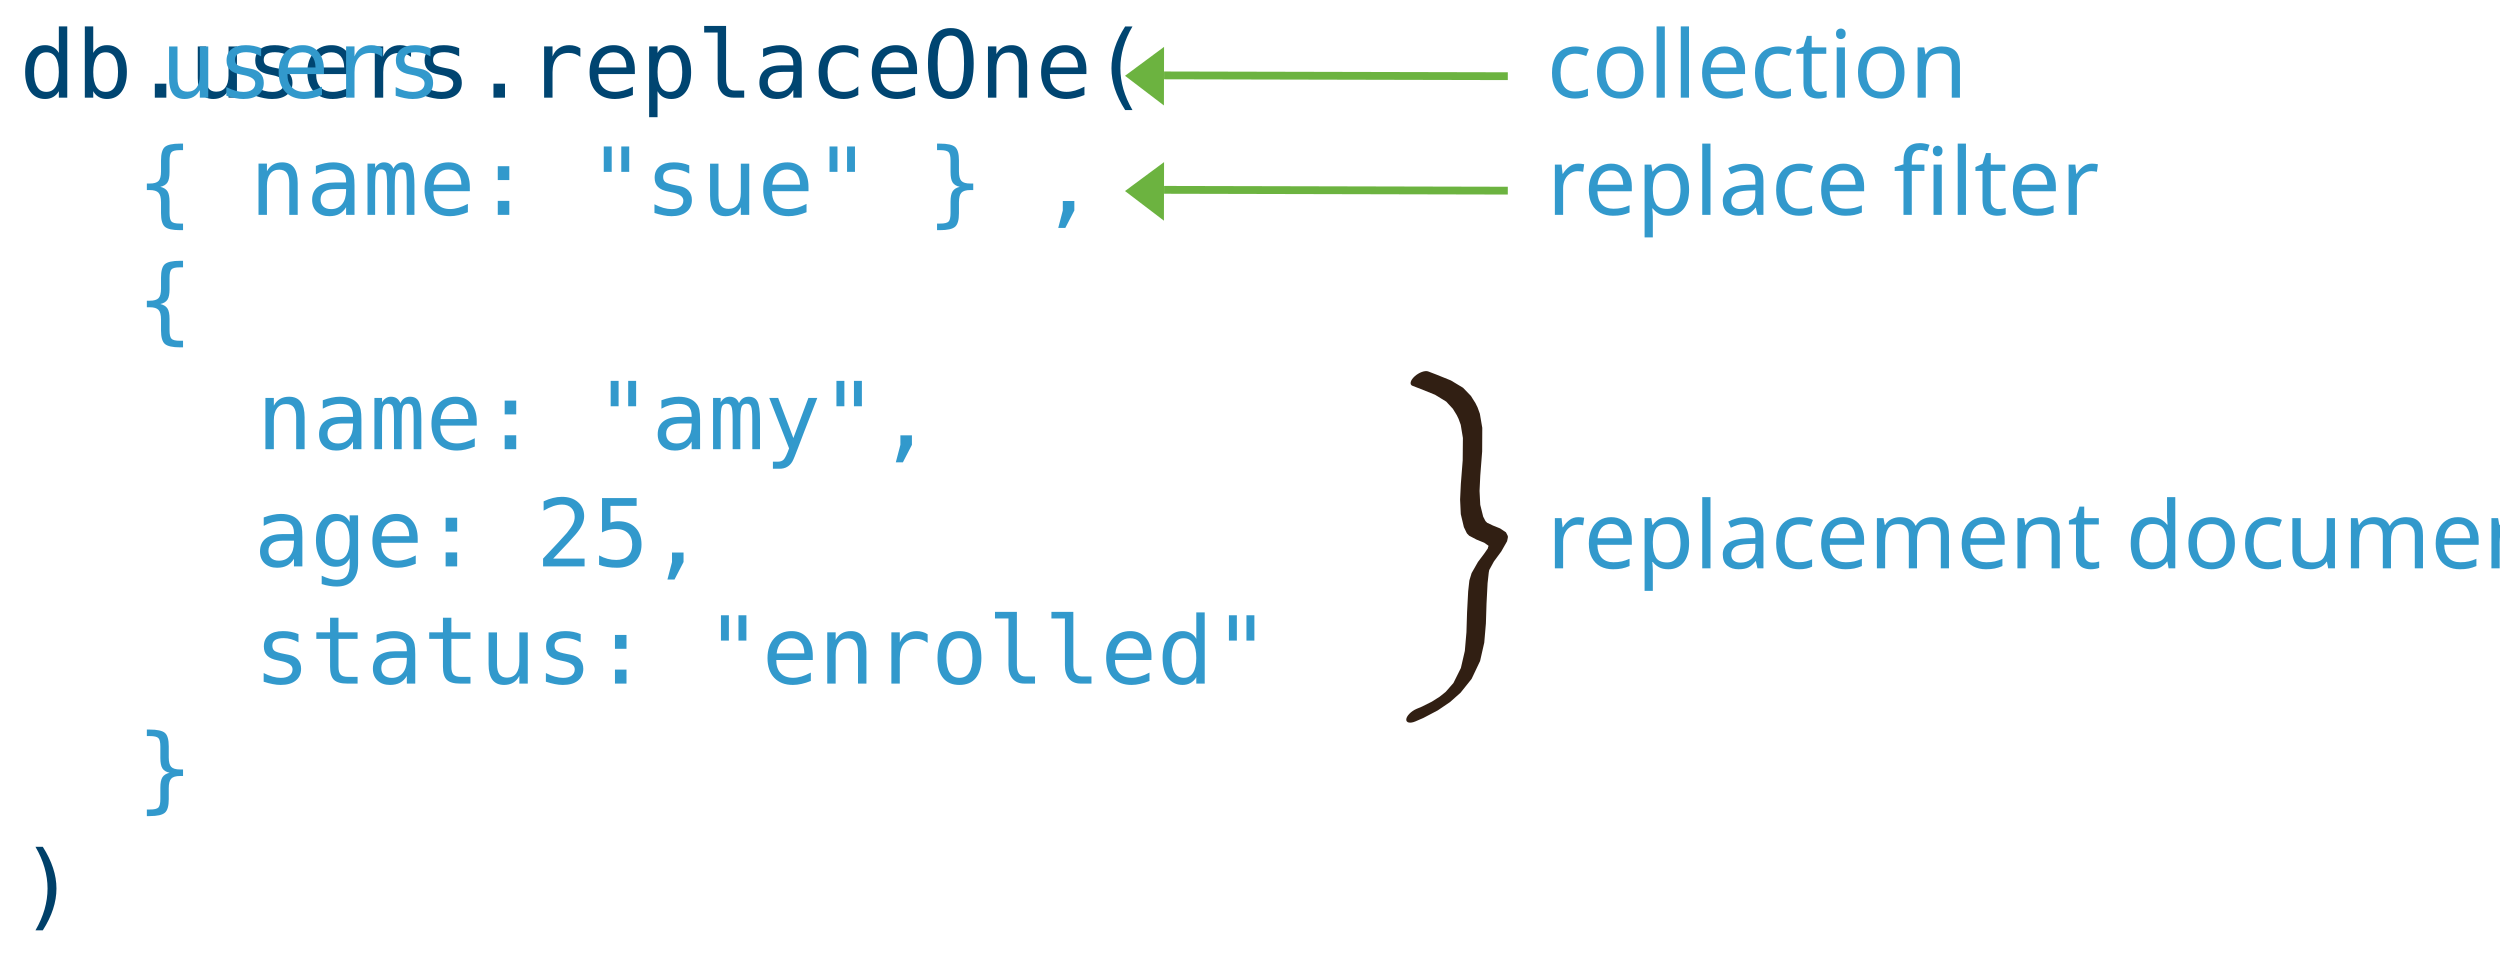
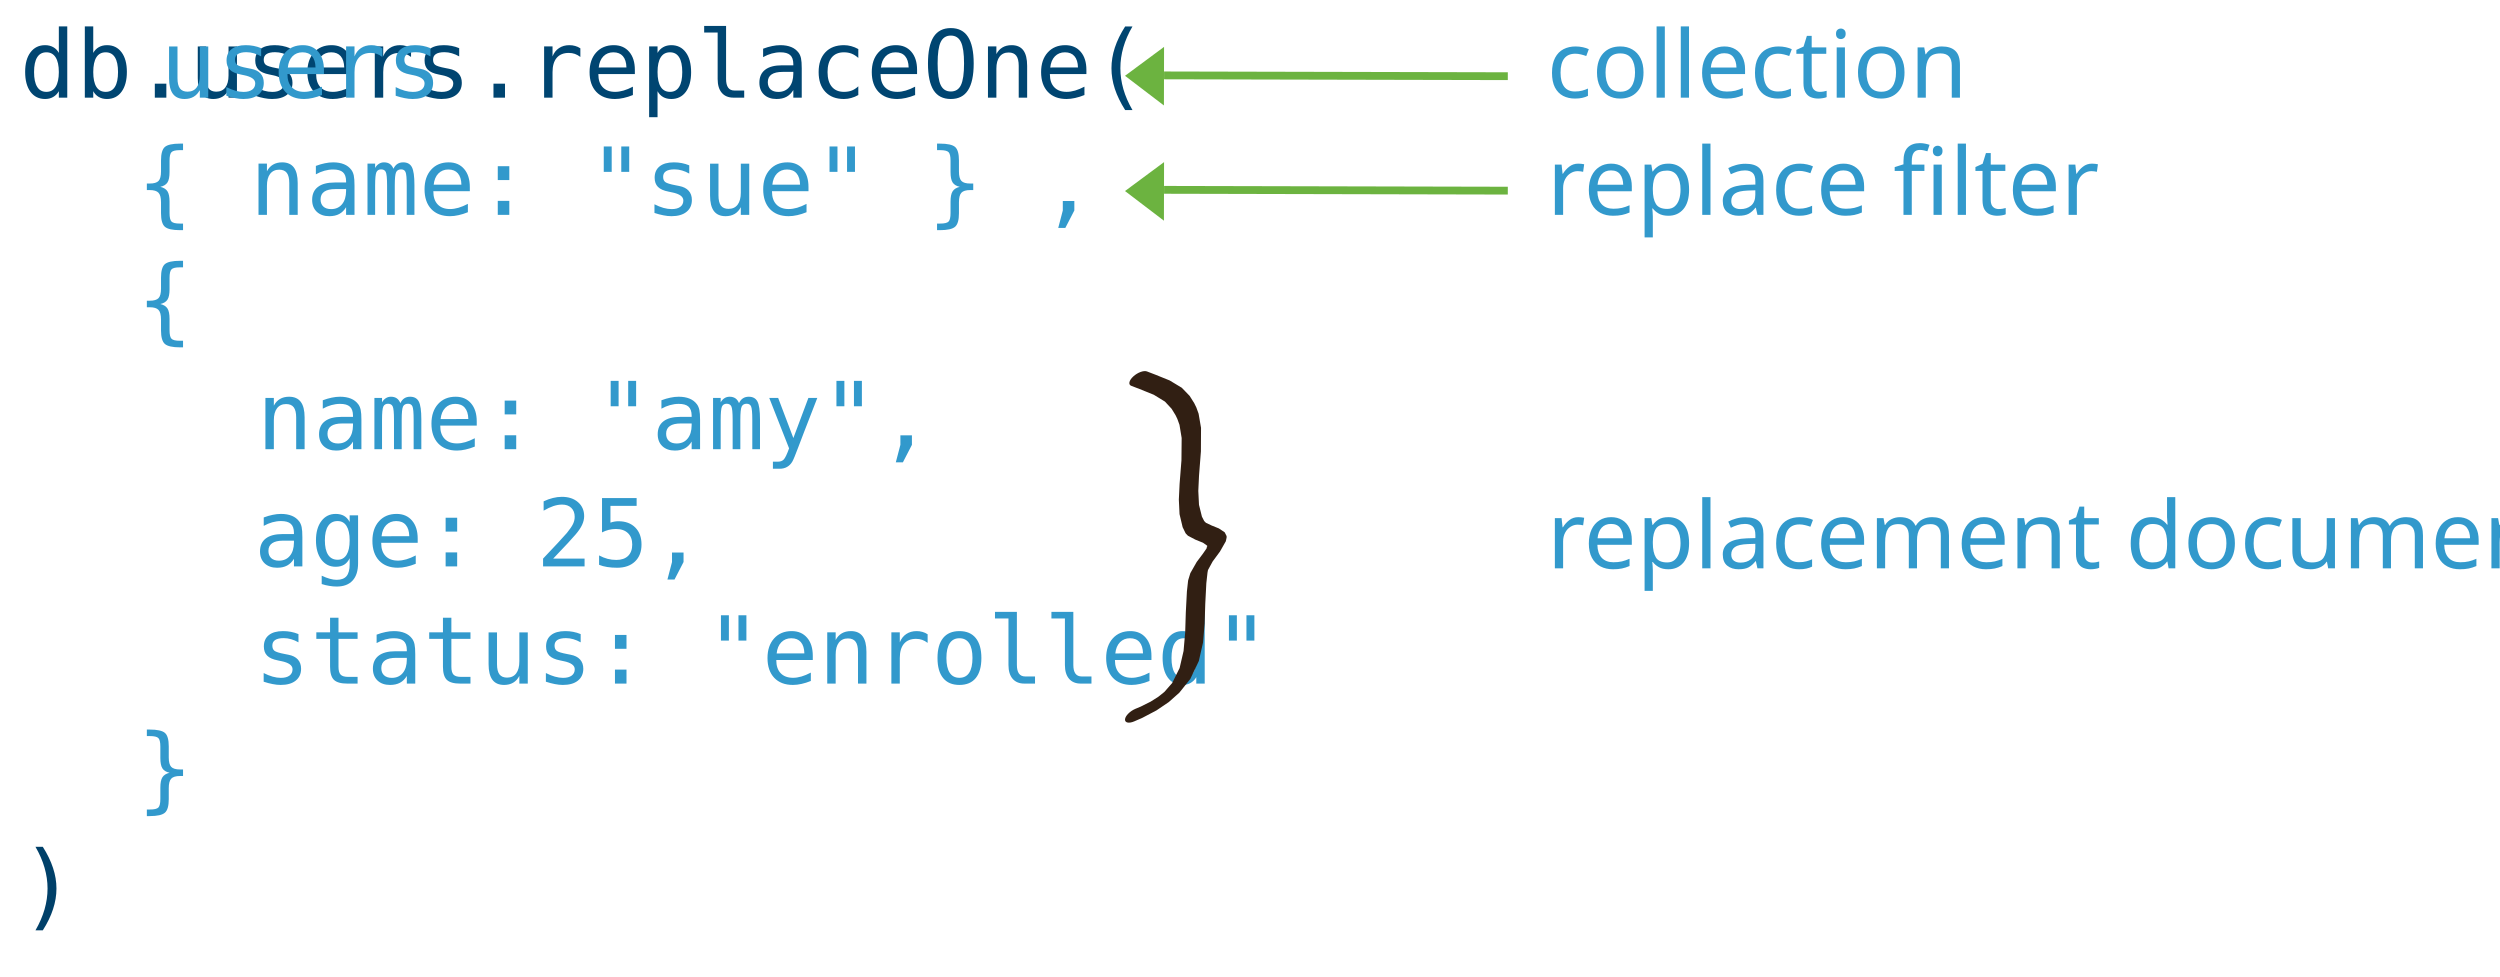
<svg xmlns="http://www.w3.org/2000/svg" version="1.1" x="0" y="0" width="640" height="250" viewBox="0, 0, 640, 250">
  <g id="Layer_1">
    <g id="cmd">
-       <text transform="matrix(1, 0, 0, 1, 137.167, 30.5)">
-         <tspan x="-132.167" y="-5.5" font-family="Inconsolata" font-size="24" fill="#004571">db.users.replaceOne(</tspan>
+       <text transform="matrix(1, 0, 0, 1, 125.5, 17.5)">
+         <tspan x="-120.5" y="7.5" font-family="Inconsolata" font-size="24" fill="#004571">db.users.replaceOne(</tspan>
      </text>
      <text transform="matrix(1, 0, 0, 1, 71.5, 17.5)">
        <tspan x="-30.5" y="7.5" font-family="Inconsolata" font-size="24" fill="#3299CC">users</tspan>
      </text>
-       <text transform="matrix(1, 0, 0, 1, 179.5, 50)">
-         <tspan x="-144.5" y="5" font-family="Inconsolata" font-size="24" fill="#3299CC">{ name: "sue" } , </tspan>
+       <text transform="matrix(1, 0, 0, 1, 137.5, 47.5)">
+         <tspan x="-102.5" y="7.5" font-family="Inconsolata" font-size="24" fill="#3299CC">{ name: "sue" } , </tspan>
      </text>
-       <text transform="matrix(1, 0, 0, 1, 50, 80)">
-         <tspan x="-15" y="5" font-family="Inconsolata" font-size="24" fill="#3299CC">{      </tspan>
+       <text transform="matrix(1, 0, 0, 1, 41.5, 77.5)">
+         <tspan x="-6.5" y="7.5" font-family="Inconsolata" font-size="24" fill="#3299CC">{ </tspan>
      </text>
-       <text transform="matrix(1, 0, 0, 1, 185.667, 146.5)">
-         <tspan x="-120" y="-31.5" font-family="Inconsolata" font-size="24" fill="#3299CC">name: "amy",</tspan>
+       <text transform="matrix(1, 0, 0, 1, 138.167, 107.5)">
+         <tspan x="-72.5" y="7.5" font-family="Inconsolata" font-size="24" fill="#3299CC">name: "amy",</tspan>
      </text>
-       <text transform="matrix(1, 0, 0, 1, 115, 140)">
-         <tspan x="-50" y="5" font-family="Inconsolata" font-size="24" fill="#3299CC">age: 25,</tspan>
+       <text transform="matrix(1, 0, 0, 1, 113.5, 137.5)">
+         <tspan x="-48.5" y="7.5" font-family="Inconsolata" font-size="24" fill="#3299CC">age: 25,</tspan>
      </text>
-       <text transform="matrix(1, 0, 0, 1, 175, 170)">
-         <tspan x="-110" y="5" font-family="Inconsolata" font-size="24" fill="#3299CC">status: "enrolled"</tspan>
+       <text transform="matrix(1, 0, 0, 1, 173.5, 167.5)">
+         <tspan x="-108.5" y="7.5" font-family="Inconsolata" font-size="24" fill="#3299CC">status: "enrolled"</tspan>
      </text>
-       <text transform="matrix(1, 0, 0, 1, 50, 200)">
-         <tspan x="-15" y="5" font-family="Inconsolata" font-size="24" fill="#3299CC">}      </tspan>
+       <text transform="matrix(1, 0, 0, 1, 41.5, 197.5)">
+         <tspan x="-6.5" y="7.5" font-family="Inconsolata" font-size="24" fill="#3299CC">} </tspan>
      </text>
      <text transform="matrix(1, 0, 0, 1, 11.5, 227.5)">
        <tspan x="-6.5" y="7.5" font-family="Inconsolata" font-size="24" fill="#004069">)</tspan>
      </text>
    </g>
    <g id="collection">
      <g>
        <path d="M298,12 L297.965,27 L288,19.407 L298,12 z" fill="#6CB340" />
        <path d="M386,19.505 L298,19.3" fill-opacity="0" stroke="#6CB340" stroke-width="2" />
      </g>
      <text transform="matrix(1, 0, 0, 1, 443.891, 17.5)">
        <tspan x="-47.891" y="7.5" font-family="GillSans" font-size="24" fill="#3299CC">collection</tspan>
      </text>
    </g>
    <g id="filter">
      <g>
        <path d="M298,41.5 L297.965,56.5 L288,48.906 L298,41.5 z" fill="#6CB340" />
        <path d="M386,48.806 L298,48.6" fill-opacity="0" stroke="#6CB340" stroke-width="2" />
      </g>
-       <text transform="matrix(1, 0, 0, 1, 470.61, 61.5)">
-         <tspan x="-74.61" y="-6.5" font-family="GillSans" font-size="24" fill="#3299CC">replace filter</tspan>
+       <text transform="matrix(1, 0, 0, 1, 457.977, 47.5)">
+         <tspan x="-61.977" y="7.5" font-family="GillSans" font-size="24" fill="#3299CC">replace filter</tspan>
      </text>
    </g>
    <g id="Curly">
-       <path d="M361.589,98.765 L363.719,99.583 L367.373,101.06 L370.226,102.808 L371.933,104.648 L372.94,106.289 L373.411,107.263 L373.384,107.198 L373.948,108.756 L374.505,112.124 L374.451,117.847 L373.974,123.904 L373.784,127.887 L373.962,131.627 L374.753,134.955 L375.483,136.46 L375.483,136.46 C375.512,136.521 375.552,136.576 375.599,136.625 L375.599,136.625 L376.11,137.145 L377.993,138.137 L379.968,138.941 L381.136,139.769 L381.085,140.019 L381.071,139.517 L380.881,140.393 L379.911,141.794 L378.361,143.854 L376.728,146.721 L376.184,148.51 L376.184,148.51 C376.166,148.575 376.154,148.639 376.147,148.699 L376.147,148.699 L375.849,151.405 L375.568,156.756 L375.408,161.861 L374.996,166.642 L373.983,171.017 L372.079,174.847 L370.078,177.136 L368.543,178.363 L366.55,179.628 L364.025,180.891 L362.629,181.475 L362.629,181.475 C361.255,182.065 360.08,183.259 360.004,184.143 C359.927,185.028 360.98,185.266 362.354,184.676 L364.443,183.765 L368.07,181.856 L371.22,179.721 L373.909,177.329 L376.727,173.804 L378.903,169.219 L379.972,164.506 L380.39,159.614 L380.549,154.55 L380.82,149.323 L381.118,146.616 L381.081,146.805 L381.243,145.93 L382.441,143.733 L384.318,141.187 L385.809,138.565 L386,137.687 L386,137.687 C386.04,137.498 386.035,137.329 385.984,137.184 L385.984,137.184 L385.526,136.277 L384.029,135.275 L382.194,134.534 L380.71,133.83 L380.2,133.31 L380.318,133.474 L379.692,132.257 L378.943,129.229 L378.765,125.672 L378.951,121.753 L379.434,115.552 L379.464,109.53 L378.843,105.909 L378.278,104.351 L378.278,104.351 C378.27,104.329 378.261,104.308 378.251,104.287 L378.251,104.287 L377.715,103.196 L376.549,101.35 L374.543,99.27 L371.433,97.394 L367.747,95.903 L365.616,95.085 C365.616,95.085 365.616,95.085 365.616,95.085 C364.805,94.774 363.246,95.345 362.134,96.361 C361.022,97.377 360.778,98.453 361.589,98.765 L361.589,98.765" fill="#311F13" />
-       <text transform="matrix(1, 0, 0, 1, 521.157, 138)">
-         <tspan x="-125.157" y="7.5" font-family="GillSans" font-size="24" fill="#3299CC">replacement document</tspan>
+       <path d="M289.589,98.765 L291.719,99.583 L295.373,101.06 L298.226,102.808 L299.933,104.648 L300.94,106.289 L301.411,107.263 L301.384,107.198 L301.948,108.756 L302.505,112.124 L302.451,117.847 L301.974,123.904 L301.784,127.887 L301.962,131.627 L302.753,134.955 L303.483,136.46 L303.483,136.46 C303.512,136.521 303.552,136.576 303.599,136.625 L303.599,136.625 L304.11,137.145 L305.993,138.137 L307.968,138.941 L309.136,139.769 L309.085,140.019 L309.071,139.517 L308.881,140.393 L307.911,141.794 L306.361,143.854 L304.728,146.721 L304.184,148.51 L304.184,148.51 C304.166,148.575 304.154,148.639 304.147,148.699 L304.147,148.699 L303.849,151.405 L303.568,156.756 L303.408,161.861 L302.996,166.642 L301.983,171.017 L300.079,174.847 L298.078,177.136 L296.543,178.363 L294.55,179.628 L292.025,180.891 L290.629,181.475 L290.629,181.475 C289.255,182.065 288.08,183.259 288.004,184.143 C287.927,185.028 288.98,185.266 290.354,184.676 L292.443,183.765 L296.07,181.856 L299.22,179.721 L301.909,177.329 L304.727,173.804 L306.903,169.219 L307.972,164.506 L308.39,159.614 L308.549,154.55 L308.82,149.323 L309.118,146.616 L309.081,146.805 L309.243,145.93 L310.441,143.733 L312.318,141.187 L313.809,138.565 L314,137.687 L314,137.687 C314.04,137.498 314.035,137.329 313.984,137.184 L313.984,137.184 L313.526,136.277 L312.029,135.275 L310.194,134.534 L308.71,133.83 L308.2,133.31 L308.318,133.474 L307.692,132.257 L306.943,129.229 L306.765,125.672 L306.951,121.753 L307.434,115.552 L307.464,109.53 L306.843,105.909 L306.278,104.351 L306.278,104.351 C306.27,104.329 306.261,104.308 306.251,104.287 L306.251,104.287 L305.715,103.196 L304.549,101.35 L302.543,99.27 L299.433,97.394 L295.747,95.903 L293.616,95.085 C293.616,95.085 293.616,95.085 293.616,95.085 C292.805,94.774 291.246,95.345 290.134,96.361 C289.022,97.377 288.778,98.453 289.589,98.765 L289.589,98.765" fill="#311F13" />
+       <text transform="matrix(1, 0, 0, 1, 508.836, 138)">
+         <tspan x="-112.836" y="7.5" font-family="GillSans" font-size="24" fill="#3299CC">replacement document</tspan>
      </text>
    </g>
  </g>
</svg>
